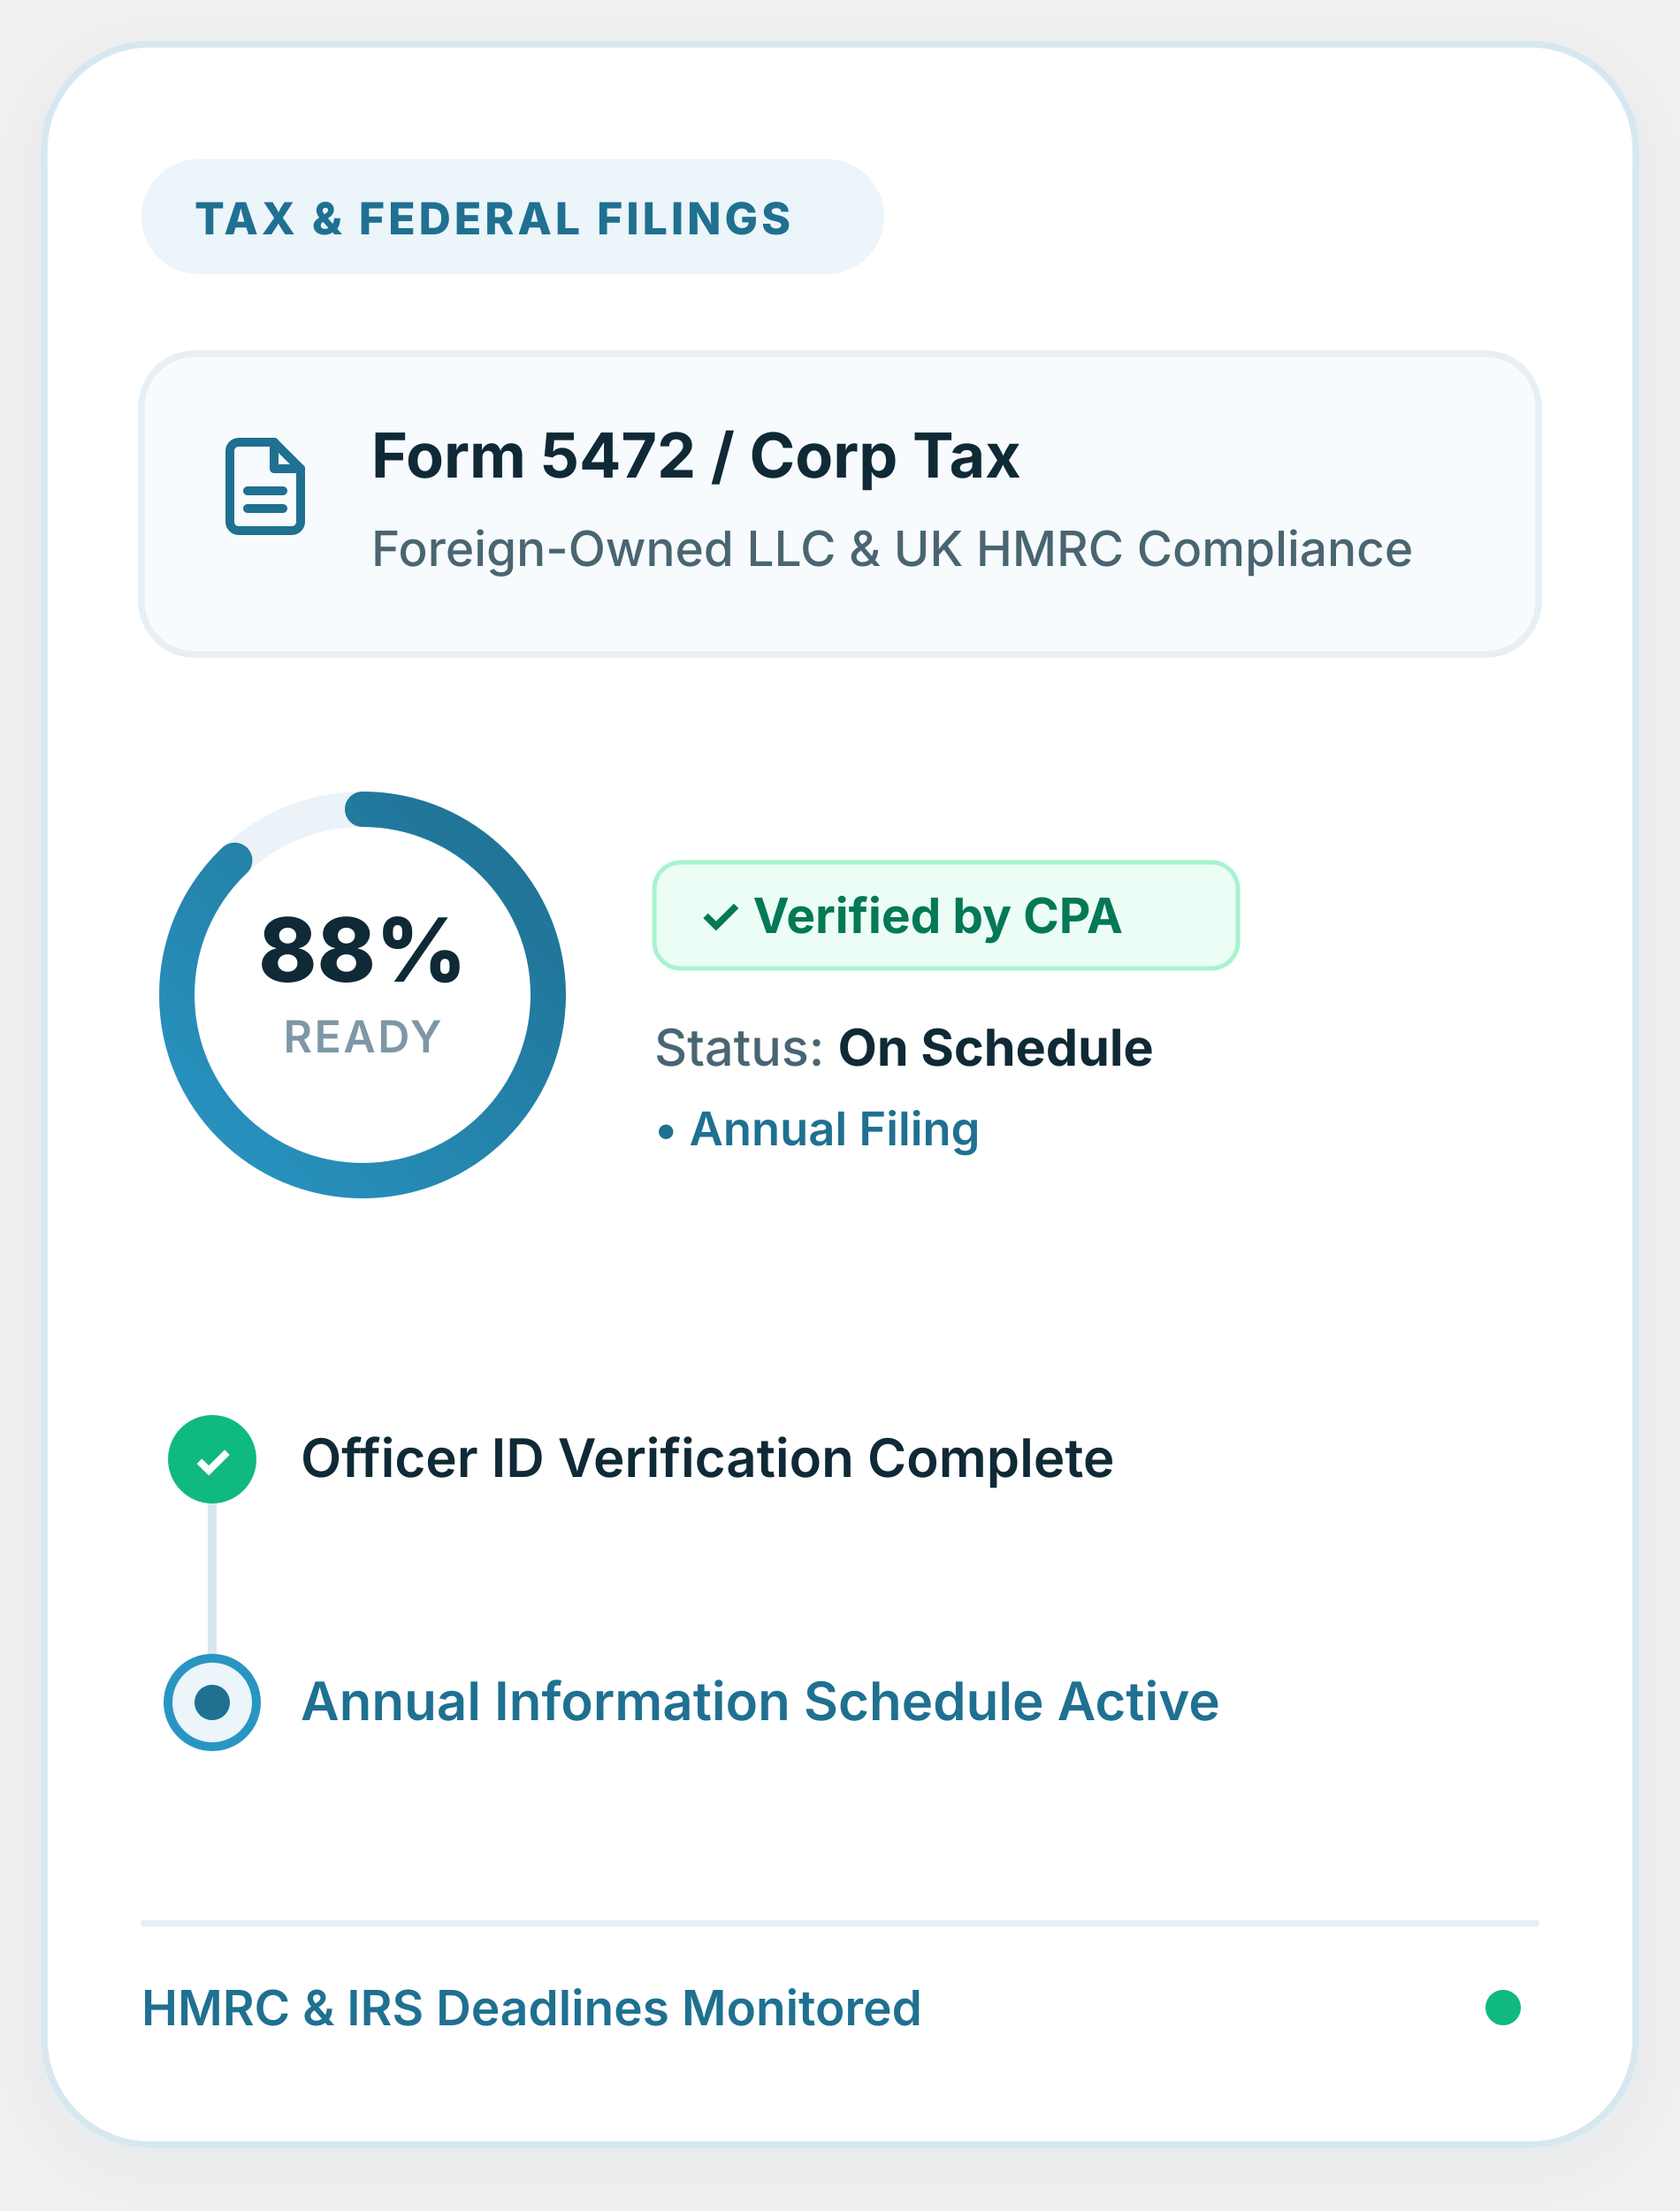
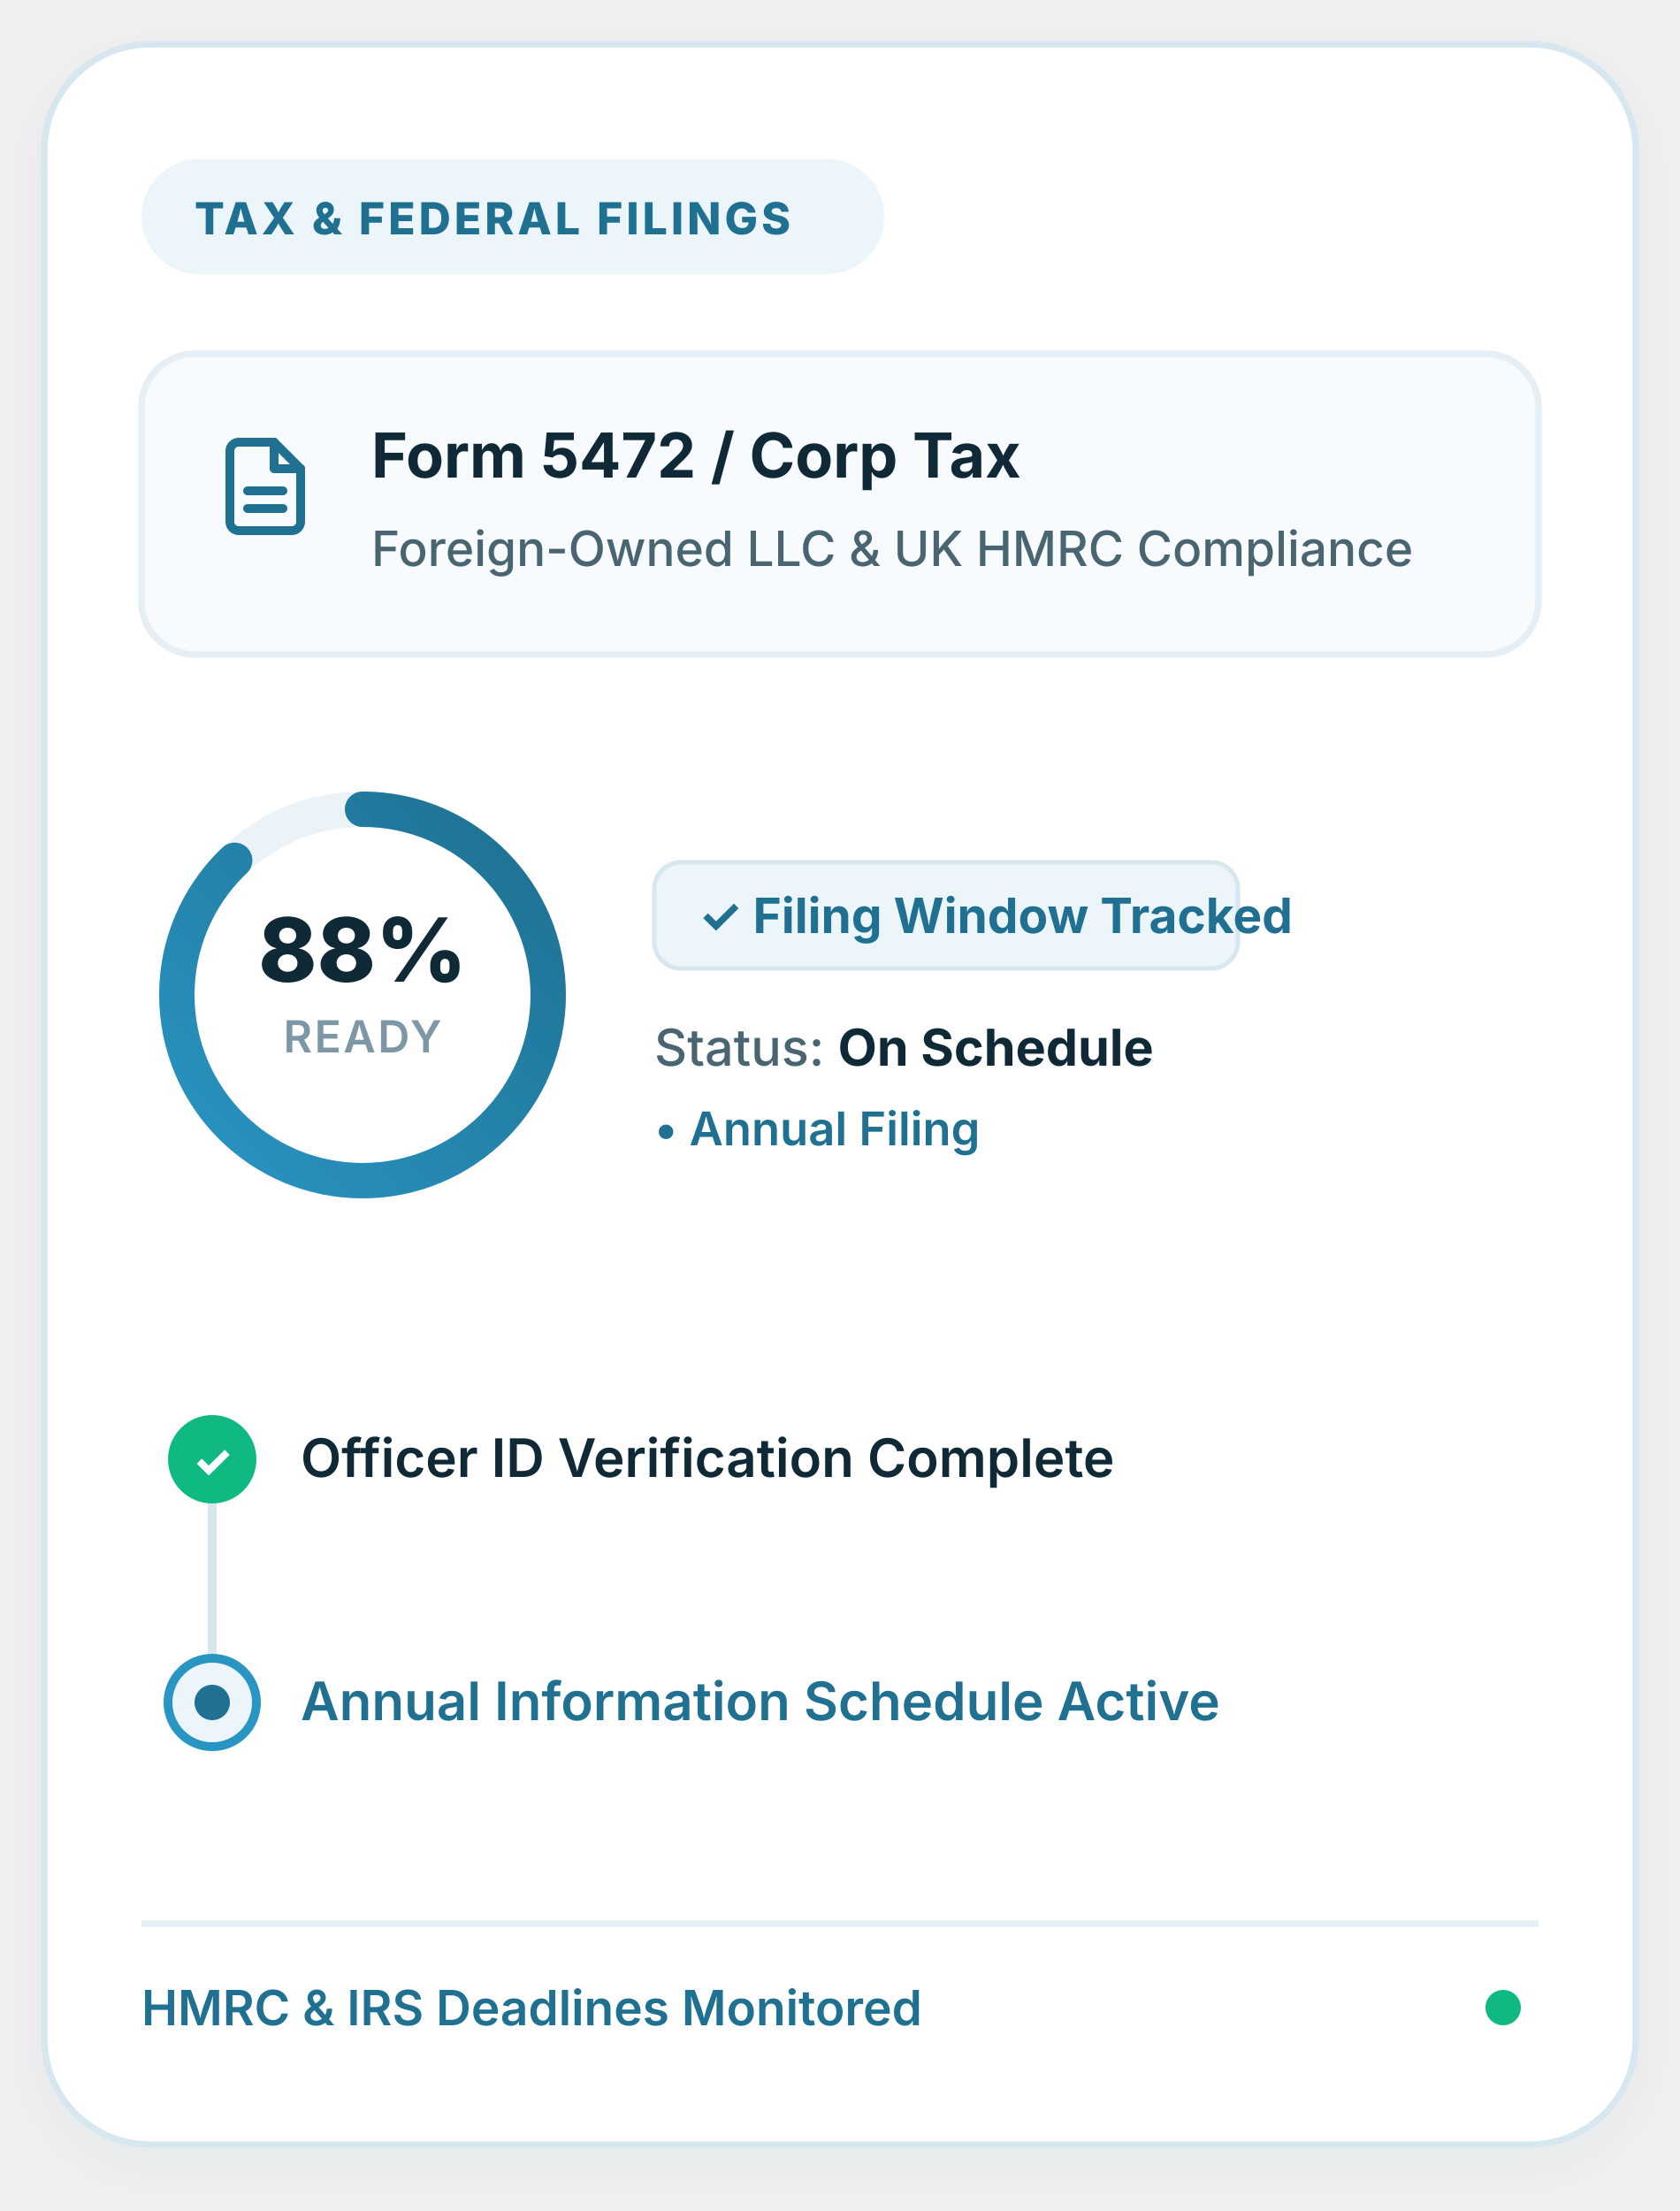
<svg xmlns="http://www.w3.org/2000/svg" viewBox="0 0 380 500" width="380" height="500">
  <defs>
    <filter id="shadowTax" x="-10%" y="-10%" width="120%" height="125%">
      <feDropShadow dx="0" dy="12" stdDeviation="16" flood-color="#0f2936" flood-opacity="0.08" />
      <feDropShadow dx="0" dy="4" stdDeviation="6" flood-color="#1f7091" flood-opacity="0.04" />
    </filter>
    <linearGradient id="taxGrad" x1="0" y1="0" x2="1" y2="1">
      <stop offset="0%" stop-color="#2995C3" />
      <stop offset="100%" stop-color="#1F7091" />
    </linearGradient>
  </defs>
  <rect x="10" y="10" width="360" height="475" rx="24" fill="#FFFFFF" stroke="#D7E7F0" stroke-width="1.5" filter="url(#shadowTax)" />
  <rect x="32" y="36" width="168" height="26" rx="13" fill="#EBF5FA" />
  <text x="44" y="53" font-family="'Plus Jakarta Sans', system-ui, -apple-system, sans-serif" font-size="10" font-weight="800" fill="#1F7091" letter-spacing="0.08em">TAX &amp; FEDERAL FILINGS</text>
  <rect x="32" y="80" width="316" height="68" rx="12" fill="#F8FBFE" stroke="#E6EFF5" stroke-width="1.5" />
  <g transform="translate(48, 98)" stroke="#1F7091" stroke-width="2" fill="none" stroke-linecap="round" stroke-linejoin="round">
    <path d="M14 2H6a2 2 0 0 0-2 2v16a2 2 0 0 0 2 2h12a2 2 0 0 0 2-2V8z" />
    <polyline points="14 2 14 8 20 8" />
    <line x1="16" y1="13" x2="8" y2="13" />
    <line x1="16" y1="17" x2="8" y2="17" />
  </g>
  <text x="84" y="108" font-family="'Plus Jakarta Sans', system-ui, -apple-system, sans-serif" font-size="14" font-weight="700" fill="#0F2936">Form 5472 / Corp Tax</text>
  <text x="84" y="128" font-family="'Inter', system-ui, -apple-system, sans-serif" font-size="11" font-weight="500" fill="#4A6572">Foreign-Owned LLC &amp; UK HMRC Compliance</text>
  <g transform="translate(32, 175)">
    <circle cx="50" cy="50" r="42" fill="none" stroke="#EBF3F8" stroke-width="8" />
    <circle cx="50" cy="50" r="42" fill="none" stroke="url(#taxGrad)" stroke-width="8" stroke-linecap="round" stroke-dasharray="232 264" transform="rotate(-90 50 50)" />
    <text x="50" y="47" text-anchor="middle" font-family="'Plus Jakarta Sans', system-ui, -apple-system, sans-serif" font-size="20" font-weight="800" fill="#0F2936">88%</text>
    <text x="50" y="63" text-anchor="middle" font-family="'Inter', system-ui, -apple-system, sans-serif" font-size="10" font-weight="600" fill="#7E97A6" letter-spacing="0.05em">READY</text>
-     <rect x="116" y="20" width="132" height="24" rx="6" fill="#ECFDF5" stroke="#A7F3D0" stroke-width="1" />
-     <text x="126" y="36" font-family="'Inter', system-ui, -apple-system, sans-serif" font-size="11" font-weight="700" fill="#047857">✓ Verified by CPA</text>
+     <rect x="116" y="20" width="132" height="24" rx="6" fill="#EBF5FA" stroke="#D7E7F0" stroke-width="1" />
+     <text x="126" y="36" font-family="'Inter', system-ui, -apple-system, sans-serif" font-size="11" font-weight="700" fill="#1F7091">✓ Filing Window Tracked</text>
    <text x="116" y="66" font-family="'Inter', system-ui, -apple-system, sans-serif" font-size="11.5" font-weight="500" fill="#4A6572">Status: <tspan font-weight="700" fill="#0F2936">On Schedule</tspan>
    </text>
    <text x="116" y="84" font-family="'Inter', system-ui, -apple-system, sans-serif" font-size="10.5" font-weight="600" fill="#1F7091">• Annual Filing</text>
  </g>
  <g transform="translate(32, 310)">
    <line x1="16" y1="20" x2="16" y2="80" stroke="#D7E7F0" stroke-width="2" />
    <circle cx="16" cy="20" r="10" fill="#10B981" />
    <text x="16" y="24" text-anchor="middle" font-family="'Inter', sans-serif" font-size="10" font-weight="800" fill="#FFFFFF">✓</text>
    <text x="36" y="24" font-family="'Inter', sans-serif" font-size="12" font-weight="600" fill="#0F2936">Officer ID Verification Complete</text>
    <circle cx="16" cy="75" r="10" fill="#EBF5FA" stroke="#2995C3" stroke-width="2" />
    <circle cx="16" cy="75" r="4" fill="#1F7091" />
    <text x="36" y="79" font-family="'Inter', sans-serif" font-size="12" font-weight="600" fill="#1F7091">Annual Information Schedule Active</text>
  </g>
  <line x1="32" y1="435" x2="348" y2="435" stroke="#E6EFF5" stroke-width="1.5" />
  <text x="32" y="458" font-family="'Inter', system-ui, -apple-system, sans-serif" font-size="11" font-weight="600" fill="#1F7091">HMRC &amp; IRS Deadlines Monitored</text>
  <circle cx="340" cy="454" r="4" fill="#10B981" />
</svg>
